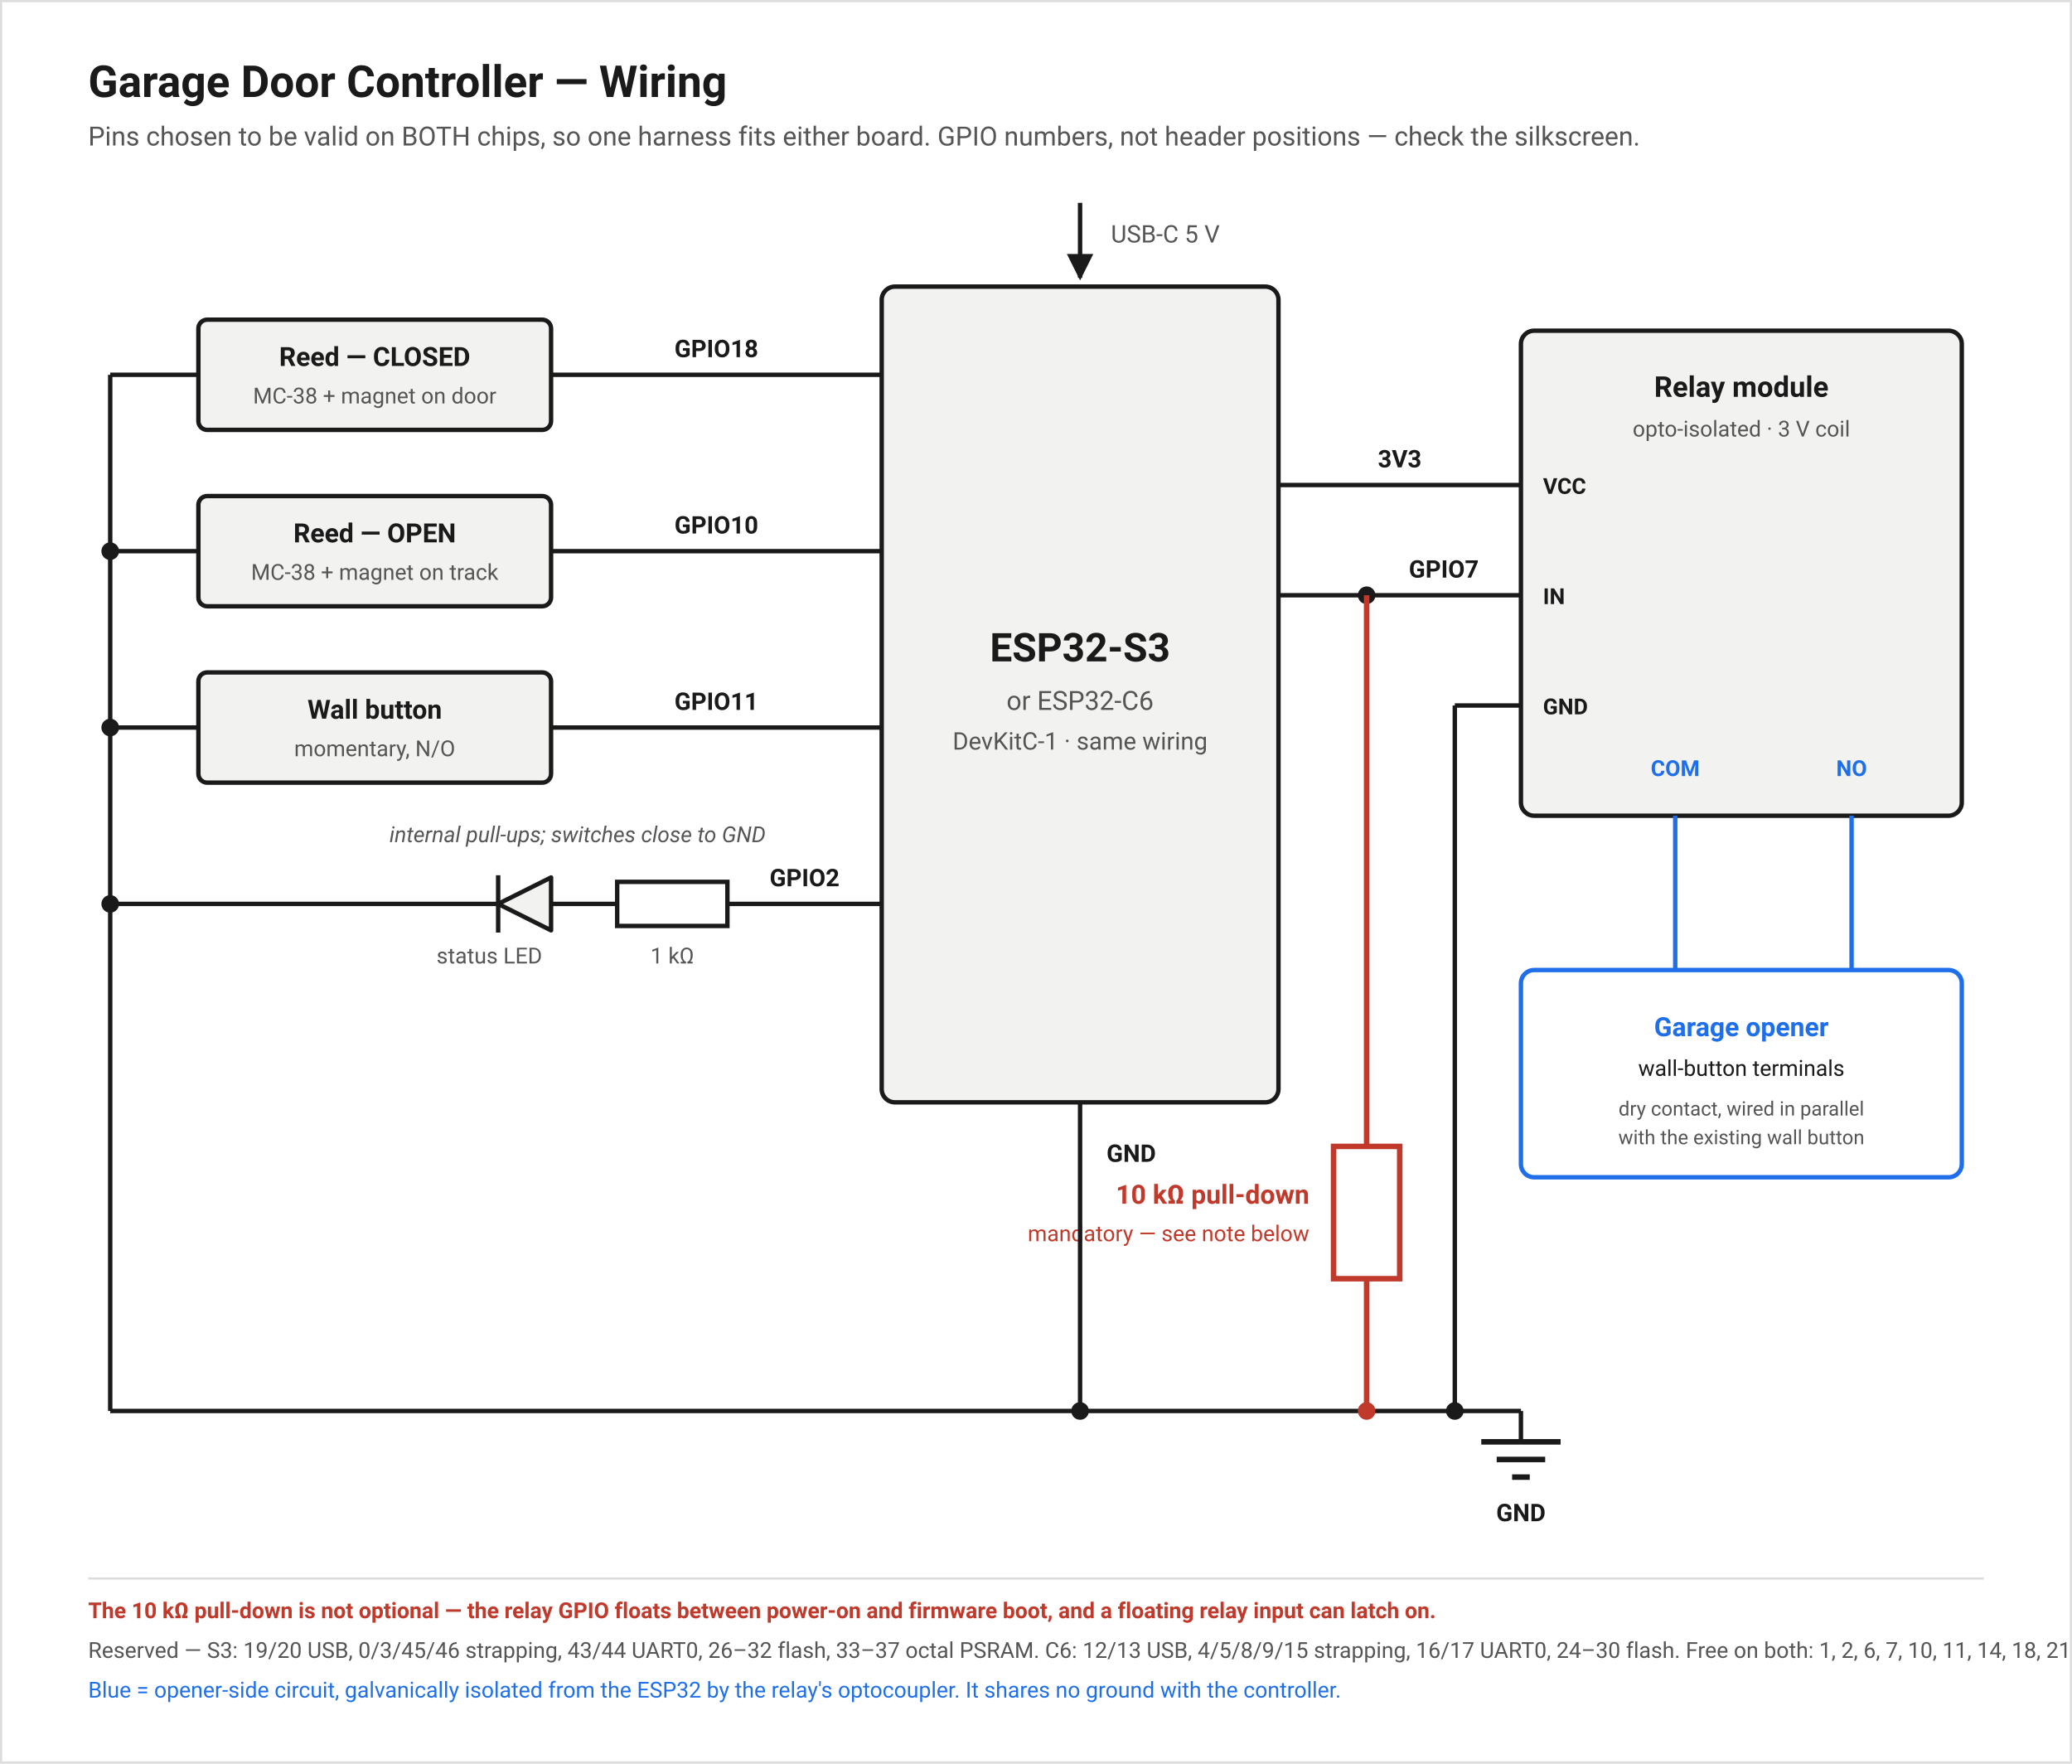
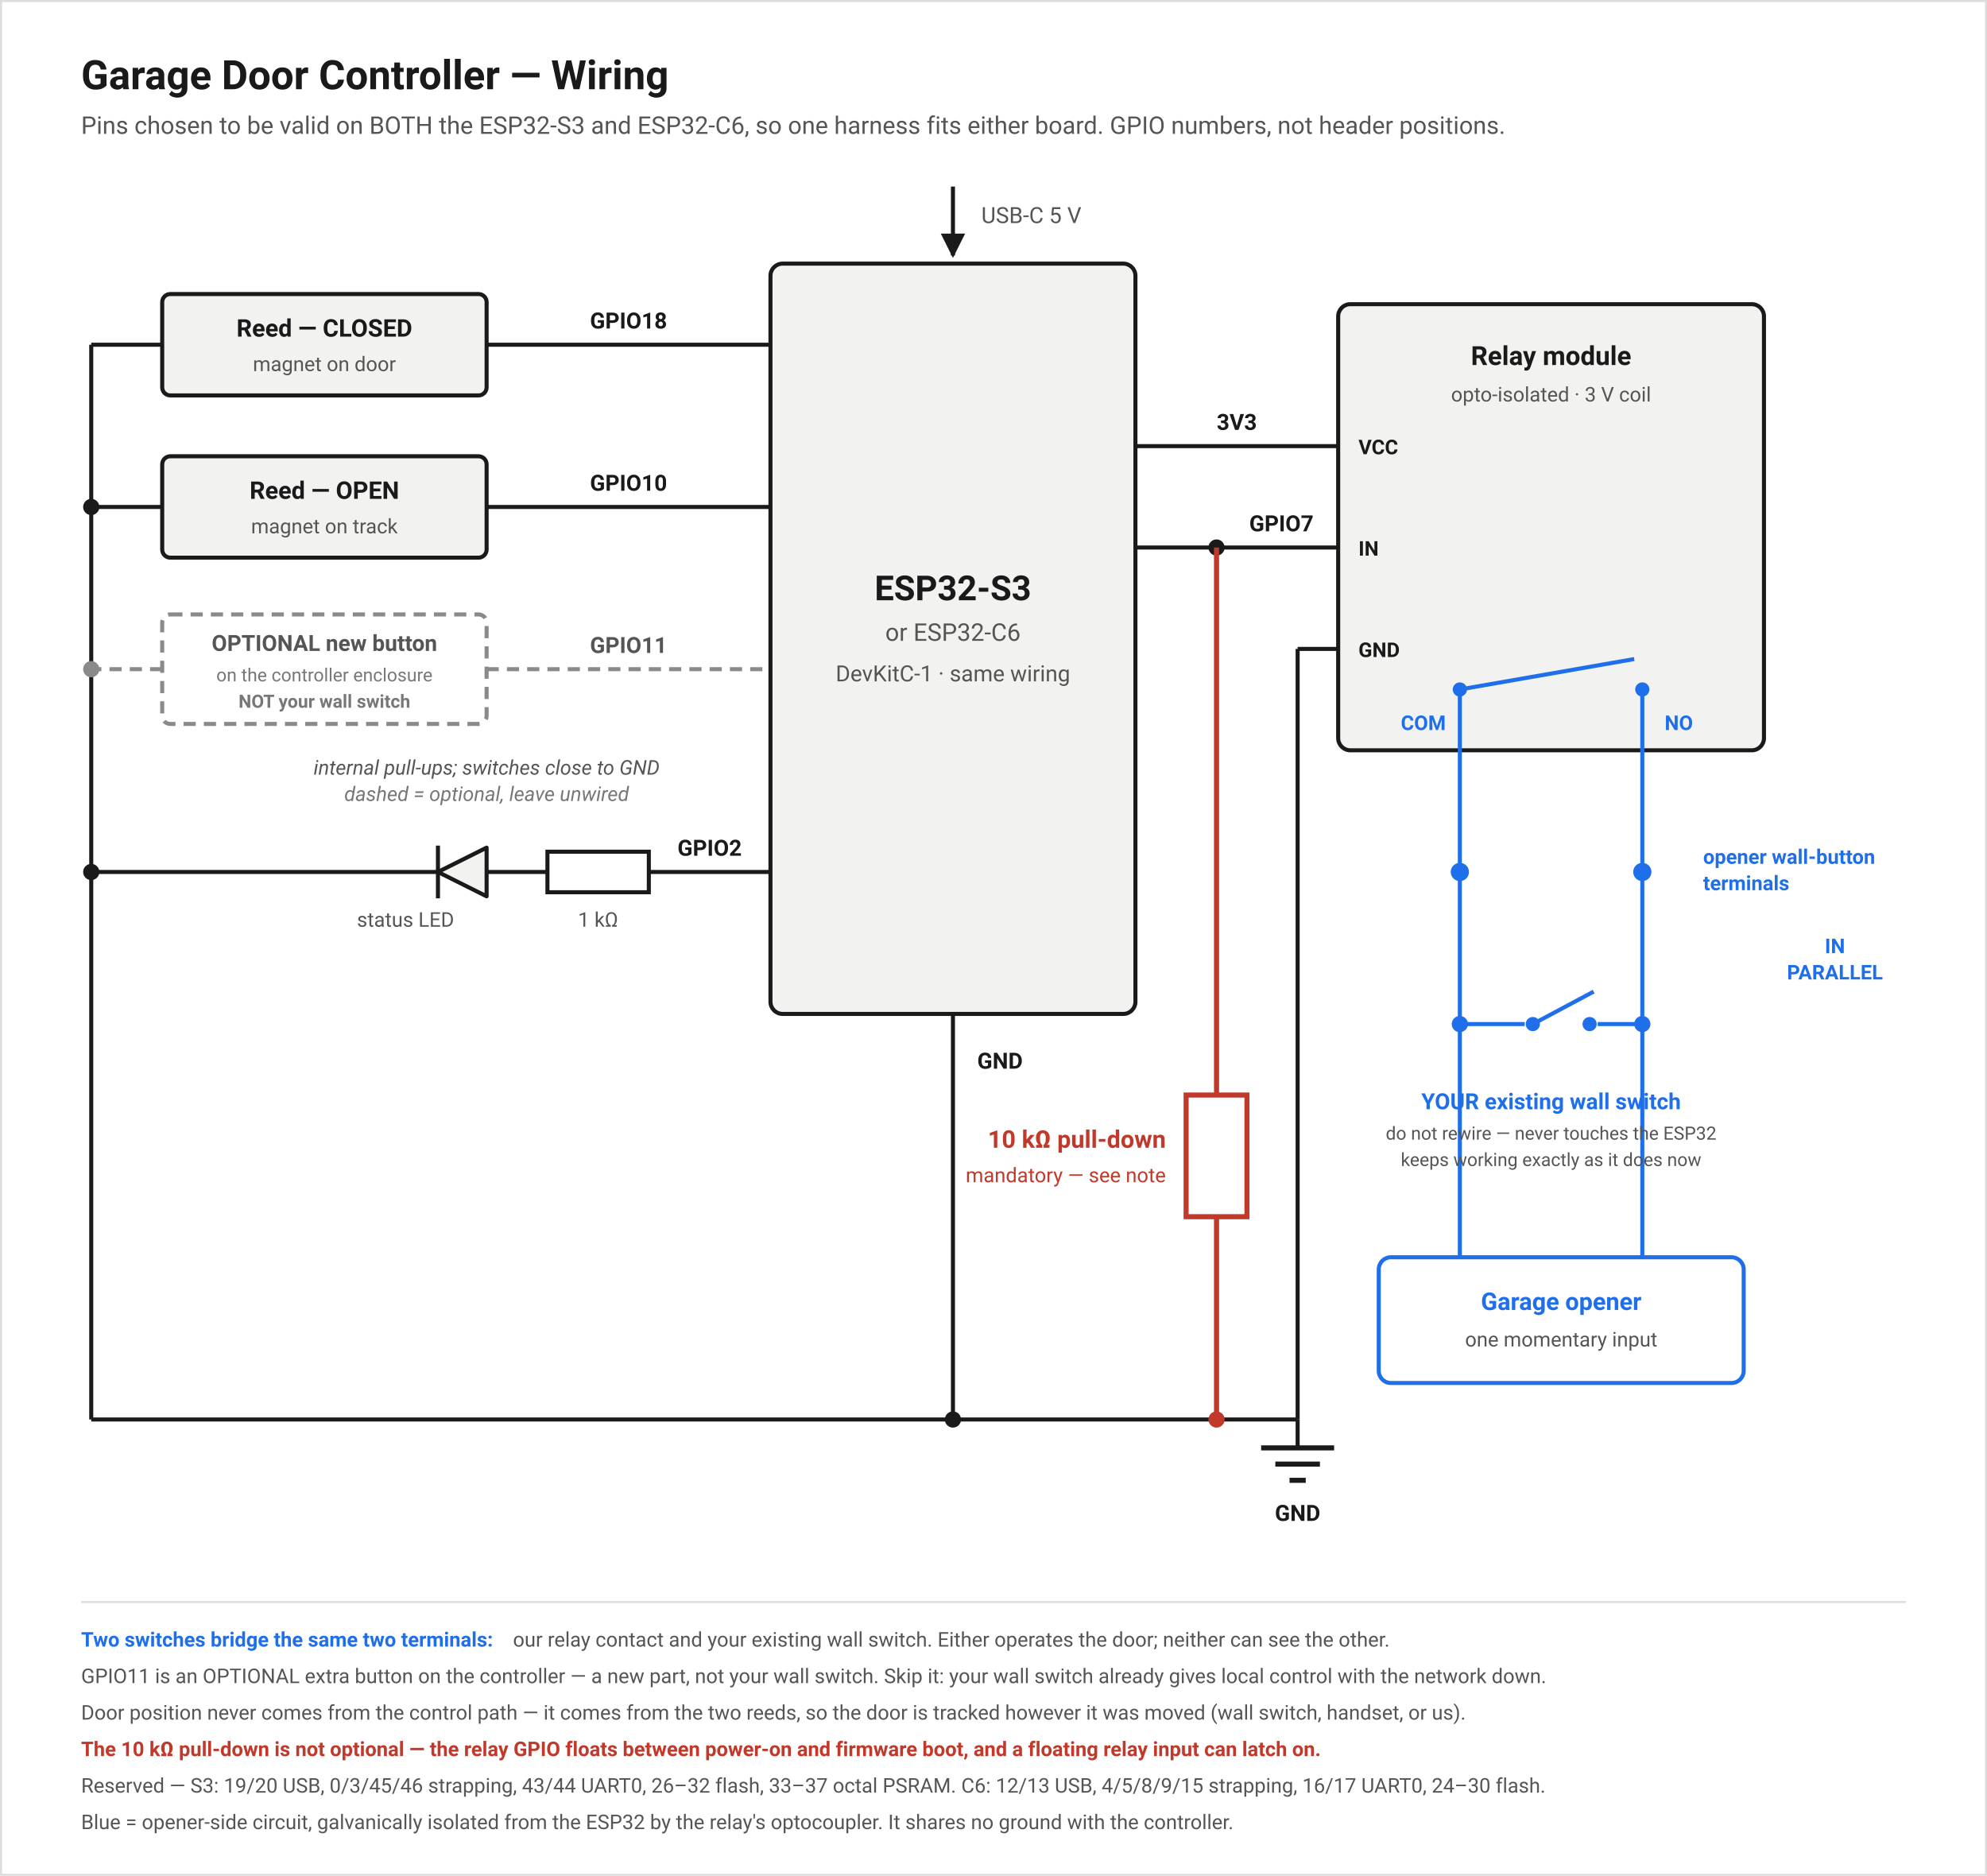
- <svg xmlns="http://www.w3.org/2000/svg" viewBox="0 0 940 800" width="940" height="800" role="img" aria-labelledby="svgtitle svgdesc">
-   <rect x="0" y="0" width="940" height="800" fill="#ffffff" />
-   <rect x="0.5" y="0.5" width="939" height="799" fill="none" stroke="#dddddd" />
+ <svg xmlns="http://www.w3.org/2000/svg" viewBox="0 0 980 925" width="980" height="925" role="img" aria-labelledby="svgtitle svgdesc">
+   <rect x="0" y="0" width="980" height="925" fill="#ffffff" />
+   <rect x="0.5" y="0.5" width="979" height="924" fill="none" stroke="#dddddd" />
  <g font-family="ui-sans-serif, system-ui, -apple-system, 'Segoe UI', Roboto, Helvetica, Arial, sans-serif" fill="#1a1a1a">
    <text x="40" y="44" font-size="20" font-weight="700">Garage Door Controller — Wiring</text>
-     <text x="40" y="66" font-size="12" fill="#555555">Pins chosen to be valid on BOTH chips, so one harness fits either board. GPIO numbers, not header positions — check the silkscreen.</text>
-     <rect x="400" y="130" width="180" height="370" rx="6" fill="#f2f2f0" stroke="#1a1a1a" stroke-width="2" />
-     <text x="490" y="300" font-size="18" font-weight="700" text-anchor="middle">ESP32-S3</text>
-     <text x="490" y="322" font-size="12" fill="#555555" text-anchor="middle">or ESP32-C6</text>
-     <text x="490" y="340" font-size="11" fill="#555555" text-anchor="middle">DevKitC-1 · same wiring</text>
-     <line x1="490" y1="92" x2="490" y2="126" stroke="#1a1a1a" stroke-width="2" marker-end="url(#arrow)" />
-     <text x="504" y="110" font-size="11" fill="#555555">USB-C 5 V</text>
-     <line x1="50" y1="170" x2="50" y2="640" stroke="#1a1a1a" stroke-width="2" />
-     <rect x="90" y="145" width="160" height="50" rx="4" fill="#f2f2f0" stroke="#1a1a1a" stroke-width="2" />
-     <text x="170" y="166" font-size="12" font-weight="700" text-anchor="middle">Reed — CLOSED</text>
-     <text x="170" y="183" font-size="10" fill="#555555" text-anchor="middle">MC-38 + magnet on door</text>
-     <line x1="250" y1="170" x2="400" y2="170" stroke="#1a1a1a" stroke-width="2" />
-     <text x="325" y="162" font-size="11" font-weight="700" text-anchor="middle">GPIO18</text>
-     <line x1="90" y1="170" x2="50" y2="170" stroke="#1a1a1a" stroke-width="2" />
-     <rect x="90" y="225" width="160" height="50" rx="4" fill="#f2f2f0" stroke="#1a1a1a" stroke-width="2" />
-     <text x="170" y="246" font-size="12" font-weight="700" text-anchor="middle">Reed — OPEN</text>
-     <text x="170" y="263" font-size="10" fill="#555555" text-anchor="middle">MC-38 + magnet on track</text>
-     <line x1="250" y1="250" x2="400" y2="250" stroke="#1a1a1a" stroke-width="2" />
-     <text x="325" y="242" font-size="11" font-weight="700" text-anchor="middle">GPIO10</text>
-     <line x1="90" y1="250" x2="50" y2="250" stroke="#1a1a1a" stroke-width="2" />
-     <circle cx="50" cy="250" r="4" fill="#1a1a1a" />
-     <rect x="90" y="305" width="160" height="50" rx="4" fill="#f2f2f0" stroke="#1a1a1a" stroke-width="2" />
-     <text x="170" y="326" font-size="12" font-weight="700" text-anchor="middle">Wall button</text>
-     <text x="170" y="343" font-size="10" fill="#555555" text-anchor="middle">momentary, N/O</text>
-     <line x1="250" y1="330" x2="400" y2="330" stroke="#1a1a1a" stroke-width="2" />
-     <text x="325" y="322" font-size="11" font-weight="700" text-anchor="middle">GPIO11</text>
-     <line x1="90" y1="330" x2="50" y2="330" stroke="#1a1a1a" stroke-width="2" />
-     <circle cx="50" cy="330" r="4" fill="#1a1a1a" />
-     <text x="262" y="382" font-size="10" font-style="italic" fill="#555555" text-anchor="middle">internal pull-ups; switches close to GND</text>
-     <line x1="400" y1="410" x2="330" y2="410" stroke="#1a1a1a" stroke-width="2" />
-     <text x="365" y="402" font-size="11" font-weight="700" text-anchor="middle">GPIO2</text>
-     <rect x="280" y="400" width="50" height="20" fill="#ffffff" stroke="#1a1a1a" stroke-width="2" />
-     <text x="305" y="437" font-size="10" fill="#555555" text-anchor="middle">1 kΩ</text>
-     <line x1="280" y1="410" x2="250" y2="410" stroke="#1a1a1a" stroke-width="2" />
-     <polygon points="250,398 250,422 226,410" fill="#f2f2f0" stroke="#1a1a1a" stroke-width="2" stroke-linejoin="round" />
-     <line x1="226" y1="397" x2="226" y2="423" stroke="#1a1a1a" stroke-width="2" />
-     <text x="222" y="437" font-size="10" fill="#555555" text-anchor="middle">status LED</text>
-     <line x1="226" y1="410" x2="50" y2="410" stroke="#1a1a1a" stroke-width="2" />
-     <circle cx="50" cy="410" r="4" fill="#1a1a1a" />
-     <rect x="690" y="150" width="200" height="220" rx="6" fill="#f2f2f0" stroke="#1a1a1a" stroke-width="2" />
-     <text x="790" y="180" font-size="13" font-weight="700" text-anchor="middle">Relay module</text>
-     <text x="790" y="198" font-size="10" fill="#555555" text-anchor="middle">opto-isolated · 3 V coil</text>
-     <line x1="580" y1="220" x2="690" y2="220" stroke="#1a1a1a" stroke-width="2" />
-     <text x="635" y="212" font-size="11" font-weight="700" text-anchor="middle">3V3</text>
-     <text x="700" y="224" font-size="10" font-weight="700">VCC</text>
-     <line x1="580" y1="270" x2="690" y2="270" stroke="#1a1a1a" stroke-width="2" />
-     <text x="655" y="262" font-size="11" font-weight="700" text-anchor="middle">GPIO7</text>
-     <text x="700" y="274" font-size="10" font-weight="700">IN</text>
-     <line x1="690" y1="320" x2="660" y2="320" stroke="#1a1a1a" stroke-width="2" />
-     <line x1="660" y1="320" x2="660" y2="640" stroke="#1a1a1a" stroke-width="2" />
-     <text x="700" y="324" font-size="10" font-weight="700">GND</text>
-     <text x="760" y="352" font-size="10" font-weight="700" fill="#1f6feb" text-anchor="middle">COM</text>
-     <text x="840" y="352" font-size="10" font-weight="700" fill="#1f6feb" text-anchor="middle">NO</text>
-     <circle cx="620" cy="270" r="4" fill="#1a1a1a" />
-     <line x1="620" y1="270" x2="620" y2="520" stroke="#c0392b" stroke-width="2.5" />
-     <rect x="605" y="520" width="30" height="60" fill="#ffffff" stroke="#c0392b" stroke-width="2.5" />
-     <line x1="620" y1="580" x2="620" y2="640" stroke="#c0392b" stroke-width="2.5" />
-     <text x="594" y="546" font-size="12" font-weight="700" fill="#c0392b" text-anchor="end">10 kΩ pull-down</text>
-     <text x="594" y="563" font-size="10" fill="#c0392b" text-anchor="end">mandatory — see note below</text>
-     <line x1="760" y1="370" x2="760" y2="440" stroke="#1f6feb" stroke-width="2" />
-     <line x1="840" y1="370" x2="840" y2="440" stroke="#1f6feb" stroke-width="2" />
-     <rect x="690" y="440" width="200" height="94" rx="6" fill="#ffffff" stroke="#1f6feb" stroke-width="2" />
-     <text x="790" y="470" font-size="12" font-weight="700" fill="#1f6feb" text-anchor="middle">Garage opener</text>
-     <text x="790" y="488" font-size="10" fill="#1a1a1a" text-anchor="middle">wall-button terminals</text>
-     <text x="790" y="506" font-size="9" fill="#555555" text-anchor="middle">dry contact, wired in parallel</text>
-     <text x="790" y="519" font-size="9" fill="#555555" text-anchor="middle">with the existing wall button</text>
-     <line x1="490" y1="500" x2="490" y2="640" stroke="#1a1a1a" stroke-width="2" />
-     <text x="502" y="527" font-size="11" font-weight="700">GND</text>
-     <line x1="50" y1="640" x2="690" y2="640" stroke="#1a1a1a" stroke-width="2" />
-     <circle cx="490" cy="640" r="4" fill="#1a1a1a" />
-     <circle cx="620" cy="640" r="4" fill="#c0392b" />
-     <circle cx="660" cy="640" r="4" fill="#1a1a1a" />
-     <line x1="690" y1="640" x2="690" y2="654" stroke="#1a1a1a" stroke-width="2" />
-     <line x1="672" y1="654" x2="708" y2="654" stroke="#1a1a1a" stroke-width="2.5" />
-     <line x1="679" y1="662" x2="701" y2="662" stroke="#1a1a1a" stroke-width="2.5" />
-     <line x1="686" y1="670" x2="694" y2="670" stroke="#1a1a1a" stroke-width="2.5" />
-     <text x="690" y="690" font-size="11" font-weight="700" text-anchor="middle">GND</text>
-     <line x1="40" y1="716" x2="900" y2="716" stroke="#dddddd" stroke-width="1" />
-     <text x="40" y="734" font-size="10" fill="#c0392b" font-weight="700">The 10 kΩ pull-down is not optional — the relay GPIO floats between power-on and firmware boot, and a floating relay input can latch on.</text>
-     <text x="40" y="752" font-size="10" fill="#555555">Reserved — S3: 19/20 USB, 0/3/45/46 strapping, 43/44 UART0, 26–32 flash, 33–37 octal PSRAM. C6: 12/13 USB, 4/5/8/9/15 strapping, 16/17 UART0, 24–30 flash. Free on both: 1, 2, 6, 7, 10, 11, 14, 18, 21.</text>
-     <text x="40" y="770" font-size="10" fill="#1f6feb">Blue = opener-side circuit, galvanically isolated from the ESP32 by the relay's optocoupler. It shares no ground with the controller.</text>
+     <text x="40" y="66" font-size="12" fill="#555555">Pins chosen to be valid on BOTH the ESP32-S3 and ESP32-C6, so one harness fits either board. GPIO numbers, not header positions.</text>
+     <rect x="380" y="130" width="180" height="370" rx="6" fill="#f2f2f0" stroke="#1a1a1a" stroke-width="2" />
+     <text x="470" y="296" font-size="17" font-weight="700" text-anchor="middle">ESP32-S3</text>
+     <text x="470" y="316" font-size="12" fill="#555555" text-anchor="middle">or ESP32-C6</text>
+     <text x="470" y="336" font-size="11" fill="#555555" text-anchor="middle">DevKitC-1 · same wiring</text>
+     <line x1="470" y1="92" x2="470" y2="126" stroke="#1a1a1a" stroke-width="2" marker-end="url(#arrow)" />
+     <text x="484" y="110" font-size="11" fill="#555555">USB-C 5 V</text>
+     <line x1="45" y1="170" x2="45" y2="700" stroke="#1a1a1a" stroke-width="2" />
+     <rect x="80" y="145" width="160" height="50" rx="4" fill="#f2f2f0" stroke="#1a1a1a" stroke-width="2" />
+     <text x="160" y="166" font-size="12" font-weight="700" text-anchor="middle">Reed — CLOSED</text>
+     <text x="160" y="183" font-size="10" fill="#555555" text-anchor="middle">magnet on door</text>
+     <line x1="240" y1="170" x2="380" y2="170" stroke="#1a1a1a" stroke-width="2" />
+     <text x="310" y="162" font-size="11" font-weight="700" text-anchor="middle">GPIO18</text>
+     <line x1="80" y1="170" x2="45" y2="170" stroke="#1a1a1a" stroke-width="2" />
+     <rect x="80" y="225" width="160" height="50" rx="4" fill="#f2f2f0" stroke="#1a1a1a" stroke-width="2" />
+     <text x="160" y="246" font-size="12" font-weight="700" text-anchor="middle">Reed — OPEN</text>
+     <text x="160" y="263" font-size="10" fill="#555555" text-anchor="middle">magnet on track</text>
+     <line x1="240" y1="250" x2="380" y2="250" stroke="#1a1a1a" stroke-width="2" />
+     <text x="310" y="242" font-size="11" font-weight="700" text-anchor="middle">GPIO10</text>
+     <line x1="80" y1="250" x2="45" y2="250" stroke="#1a1a1a" stroke-width="2" />
+     <circle cx="45" cy="250" r="4" fill="#1a1a1a" />
+     <rect x="80" y="303" width="160" height="54" rx="4" fill="#ffffff" stroke="#8a8a8a" stroke-width="2" stroke-dasharray="6 4" />
+     <text x="160" y="321" font-size="11" font-weight="700" fill="#555555" text-anchor="middle">OPTIONAL new button</text>
+     <text x="160" y="336" font-size="9" fill="#777777" text-anchor="middle">on the controller enclosure</text>
+     <text x="160" y="349" font-size="9" font-weight="700" fill="#777777" text-anchor="middle">NOT your wall switch</text>
+     <line x1="240" y1="330" x2="380" y2="330" stroke="#8a8a8a" stroke-width="2" stroke-dasharray="6 4" />
+     <text x="310" y="322" font-size="11" font-weight="700" fill="#555555" text-anchor="middle">GPIO11</text>
+     <line x1="80" y1="330" x2="45" y2="330" stroke="#8a8a8a" stroke-width="2" stroke-dasharray="6 4" />
+     <circle cx="45" cy="330" r="4" fill="#8a8a8a" />
+     <text x="240" y="382" font-size="10" font-style="italic" fill="#555555" text-anchor="middle">internal pull-ups; switches close to GND</text>
+     <text x="240" y="395" font-size="10" font-style="italic" fill="#777777" text-anchor="middle">dashed = optional, leave unwired</text>
+     <line x1="380" y1="430" x2="320" y2="430" stroke="#1a1a1a" stroke-width="2" />
+     <text x="350" y="422" font-size="11" font-weight="700" text-anchor="middle">GPIO2</text>
+     <rect x="270" y="420" width="50" height="20" fill="#ffffff" stroke="#1a1a1a" stroke-width="2" />
+     <text x="295" y="457" font-size="10" fill="#555555" text-anchor="middle">1 kΩ</text>
+     <line x1="270" y1="430" x2="240" y2="430" stroke="#1a1a1a" stroke-width="2" />
+     <polygon points="240,418 240,442 216,430" fill="#f2f2f0" stroke="#1a1a1a" stroke-width="2" stroke-linejoin="round" />
+     <line x1="216" y1="417" x2="216" y2="443" stroke="#1a1a1a" stroke-width="2" />
+     <text x="200" y="457" font-size="10" fill="#555555" text-anchor="middle">status LED</text>
+     <line x1="216" y1="430" x2="45" y2="430" stroke="#1a1a1a" stroke-width="2" />
+     <circle cx="45" cy="430" r="4" fill="#1a1a1a" />
+     <rect x="660" y="150" width="210" height="220" rx="6" fill="#f2f2f0" stroke="#1a1a1a" stroke-width="2" />
+     <text x="765" y="180" font-size="13" font-weight="700" text-anchor="middle">Relay module</text>
+     <text x="765" y="198" font-size="10" fill="#555555" text-anchor="middle">opto-isolated · 3 V coil</text>
+     <line x1="560" y1="220" x2="660" y2="220" stroke="#1a1a1a" stroke-width="2" />
+     <text x="610" y="212" font-size="11" font-weight="700" text-anchor="middle">3V3</text>
+     <text x="670" y="224" font-size="10" font-weight="700">VCC</text>
+     <line x1="560" y1="270" x2="660" y2="270" stroke="#1a1a1a" stroke-width="2" />
+     <text x="632" y="262" font-size="11" font-weight="700" text-anchor="middle">GPIO7</text>
+     <text x="670" y="274" font-size="10" font-weight="700">IN</text>
+     <line x1="660" y1="320" x2="640" y2="320" stroke="#1a1a1a" stroke-width="2" />
+     <line x1="640" y1="320" x2="640" y2="700" stroke="#1a1a1a" stroke-width="2" />
+     <text x="670" y="324" font-size="10" font-weight="700">GND</text>
+     <circle cx="720" cy="340" r="3.5" fill="#1f6feb" />
+     <circle cx="810" cy="340" r="3.5" fill="#1f6feb" />
+     <line x1="720" y1="340" x2="806" y2="325" stroke="#1f6feb" stroke-width="2" />
+     <text x="702" y="360" font-size="10" font-weight="700" fill="#1f6feb" text-anchor="middle">COM</text>
+     <text x="828" y="360" font-size="10" font-weight="700" fill="#1f6feb" text-anchor="middle">NO</text>
+     <circle cx="600" cy="270" r="4" fill="#1a1a1a" />
+     <line x1="600" y1="270" x2="600" y2="540" stroke="#c0392b" stroke-width="2.5" />
+     <rect x="585" y="540" width="30" height="60" fill="#ffffff" stroke="#c0392b" stroke-width="2.5" />
+     <line x1="600" y1="600" x2="600" y2="700" stroke="#c0392b" stroke-width="2.5" />
+     <text x="575" y="566" font-size="12" font-weight="700" fill="#c0392b" text-anchor="end">10 kΩ pull-down</text>
+     <text x="575" y="583" font-size="10" fill="#c0392b" text-anchor="end">mandatory — see note</text>
+     <line x1="720" y1="340" x2="720" y2="620" stroke="#1f6feb" stroke-width="2" />
+     <line x1="810" y1="340" x2="810" y2="620" stroke="#1f6feb" stroke-width="2" />
+     <circle cx="720" cy="430" r="4.5" fill="#1f6feb" />
+     <circle cx="810" cy="430" r="4.5" fill="#1f6feb" />
+     <text x="840" y="426" font-size="10" font-weight="700" fill="#1f6feb">opener wall-button</text>
+     <text x="840" y="439" font-size="10" font-weight="700" fill="#1f6feb">terminals</text>
+     <line x1="720" y1="505" x2="752" y2="505" stroke="#1f6feb" stroke-width="2" />
+     <circle cx="720" cy="505" r="4" fill="#1f6feb" />
+     <circle cx="756" cy="505" r="3.5" fill="#1f6feb" />
+     <circle cx="784" cy="505" r="3.5" fill="#1f6feb" />
+     <line x1="756" y1="505" x2="786" y2="489" stroke="#1f6feb" stroke-width="2" />
+     <line x1="788" y1="505" x2="810" y2="505" stroke="#1f6feb" stroke-width="2" />
+     <circle cx="810" cy="505" r="4" fill="#1f6feb" />
+     <text x="765" y="547" font-size="11" font-weight="700" fill="#1f6feb" text-anchor="middle">YOUR existing wall switch</text>
+     <text x="765" y="562" font-size="9" fill="#555555" text-anchor="middle">do not rewire — never touches the ESP32</text>
+     <text x="765" y="575" font-size="9" fill="#555555" text-anchor="middle">keeps working exactly as it does now</text>
+     <text x="905" y="470" font-size="10" font-weight="700" fill="#1f6feb" text-anchor="middle">IN</text>
+     <text x="905" y="483" font-size="10" font-weight="700" fill="#1f6feb" text-anchor="middle">PARALLEL</text>
+     <rect x="680" y="620" width="180" height="62" rx="6" fill="#ffffff" stroke="#1f6feb" stroke-width="2" />
+     <text x="770" y="646" font-size="12" font-weight="700" fill="#1f6feb" text-anchor="middle">Garage opener</text>
+     <text x="770" y="664" font-size="10" fill="#555555" text-anchor="middle">one momentary input</text>
+     <line x1="470" y1="500" x2="470" y2="700" stroke="#1a1a1a" stroke-width="2" />
+     <text x="482" y="527" font-size="11" font-weight="700">GND</text>
+     <line x1="45" y1="700" x2="640" y2="700" stroke="#1a1a1a" stroke-width="2" />
+     <circle cx="470" cy="700" r="4" fill="#1a1a1a" />
+     <circle cx="600" cy="700" r="4" fill="#c0392b" />
+     <line x1="640" y1="700" x2="640" y2="714" stroke="#1a1a1a" stroke-width="2" />
+     <line x1="622" y1="714" x2="658" y2="714" stroke="#1a1a1a" stroke-width="2.5" />
+     <line x1="629" y1="722" x2="651" y2="722" stroke="#1a1a1a" stroke-width="2.5" />
+     <line x1="636" y1="730" x2="644" y2="730" stroke="#1a1a1a" stroke-width="2.5" />
+     <text x="640" y="750" font-size="11" font-weight="700" text-anchor="middle">GND</text>
+     <line x1="40" y1="790" x2="940" y2="790" stroke="#dddddd" stroke-width="1" />
+     <text x="40" y="812" font-size="10" fill="#1f6feb" font-weight="700">Two switches bridge the same two terminals:</text>
+     <text x="253" y="812" font-size="10" fill="#555555">our relay contact and your existing wall switch. Either operates the door; neither can see the other.</text>
+     <text x="40" y="830" font-size="10" fill="#555555">GPIO11 is an OPTIONAL extra button on the controller — a new part, not your wall switch. Skip it: your wall switch already gives local control with the network down.</text>
+     <text x="40" y="848" font-size="10" fill="#555555">Door position never comes from the control path — it comes from the two reeds, so the door is tracked however it was moved (wall switch, handset, or us).</text>
+     <text x="40" y="866" font-size="10" fill="#c0392b" font-weight="700">The 10 kΩ pull-down is not optional — the relay GPIO floats between power-on and firmware boot, and a floating relay input can latch on.</text>
+     <text x="40" y="884" font-size="10" fill="#555555">Reserved — S3: 19/20 USB, 0/3/45/46 strapping, 43/44 UART0, 26–32 flash, 33–37 octal PSRAM. C6: 12/13 USB, 4/5/8/9/15 strapping, 16/17 UART0, 24–30 flash.</text>
+     <text x="40" y="902" font-size="10" fill="#555555">Blue = opener-side circuit, galvanically isolated from the ESP32 by the relay's optocoupler. It shares no ground with the controller.</text>
  </g>
  <defs>
    <marker id="arrow" viewBox="0 0 10 10" refX="9" refY="5" markerWidth="6" markerHeight="6" orient="auto-start-reverse">
      <path d="M 0 0 L 10 5 L 0 10 z" fill="#1a1a1a" />
    </marker>
  </defs>
</svg>
